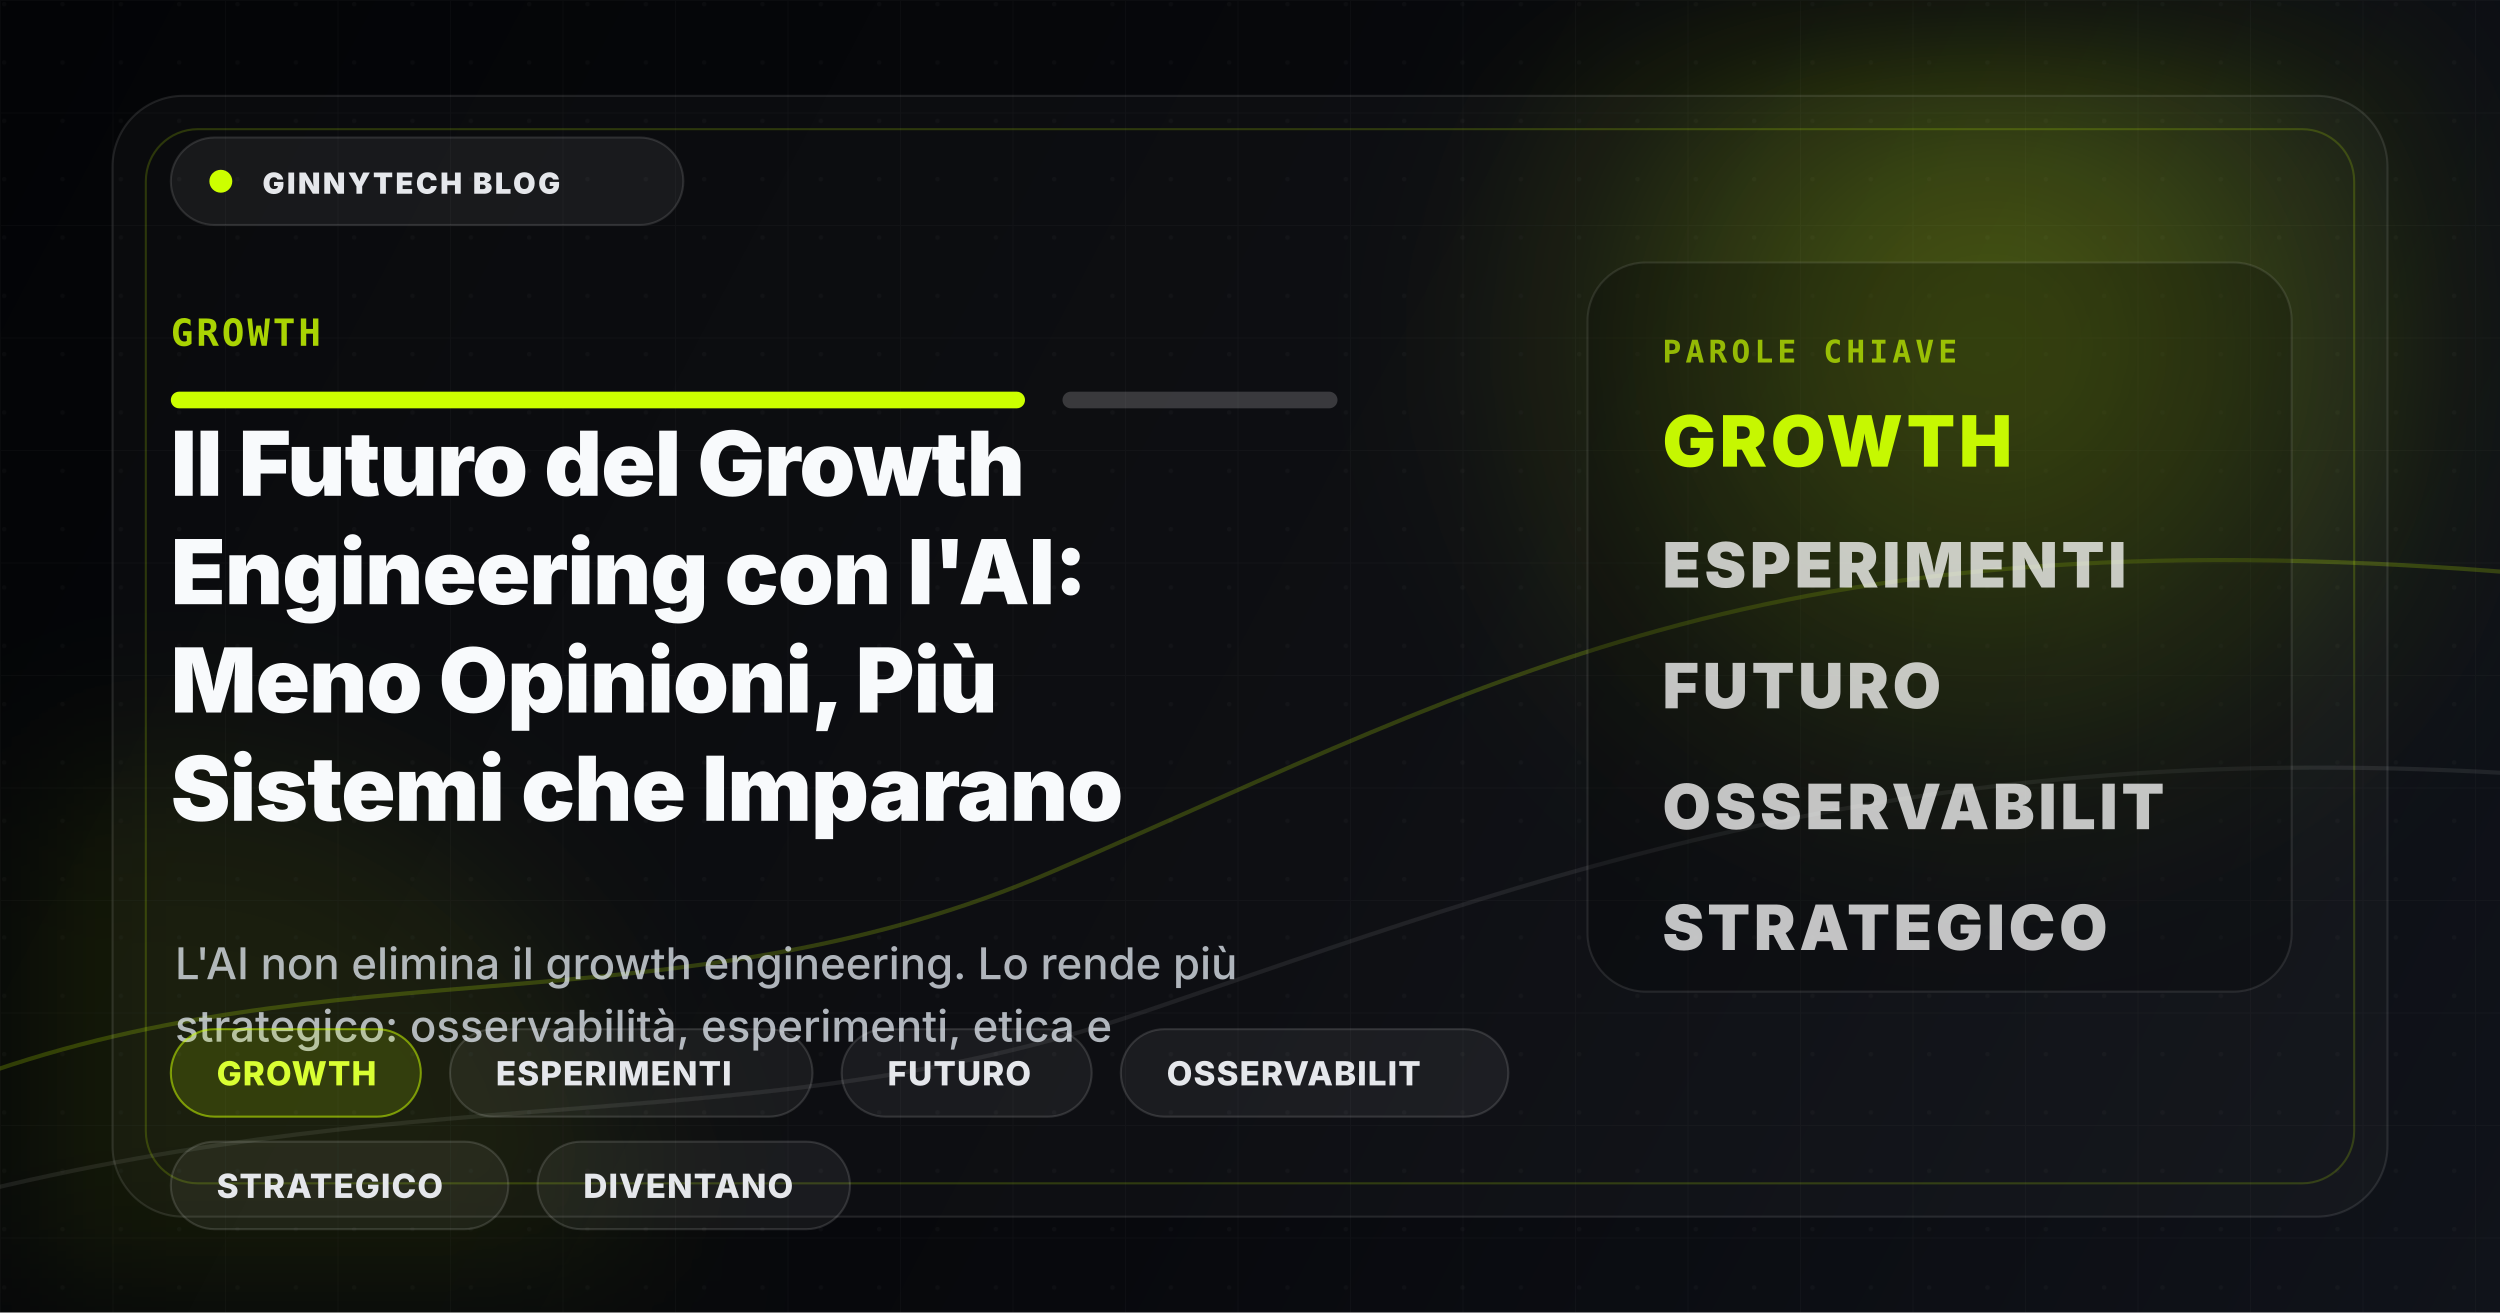
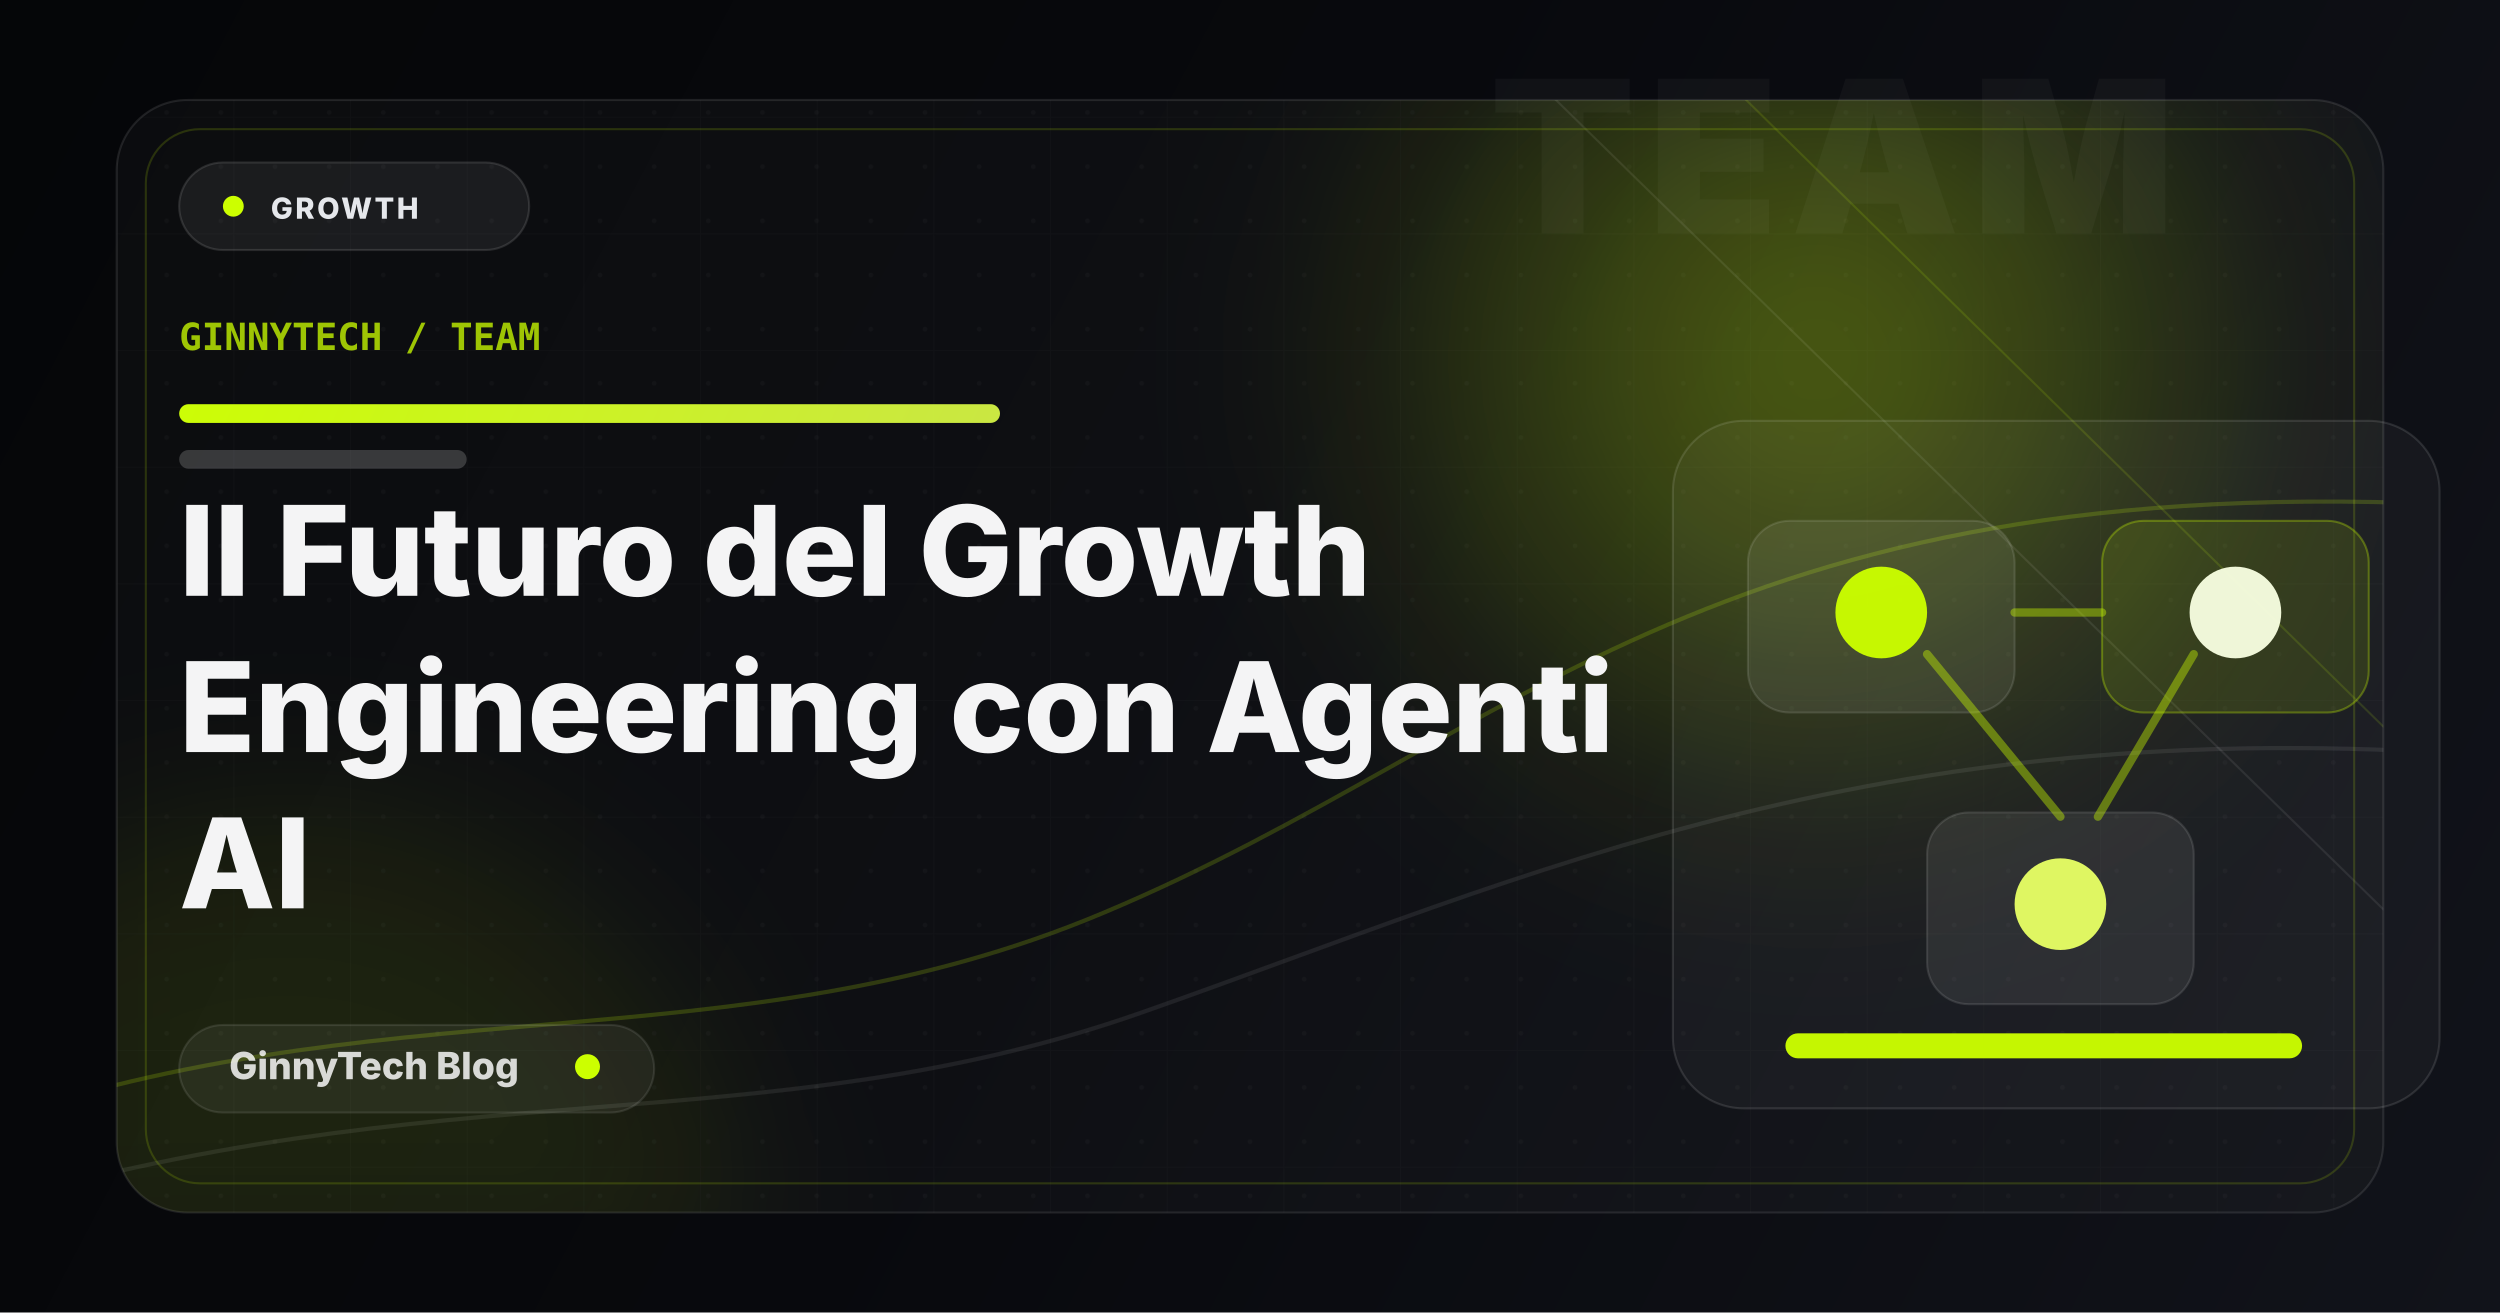
- <svg xmlns="http://www.w3.org/2000/svg" width="1200" height="630" viewBox="0 0 1200 630" fill="none" role="img" aria-label="Copertina articolo GinnyTech: Il Futuro del Growth Engineering con l'AI: Meno Opinioni, Più Sistemi che Imparano">
+ <svg xmlns="http://www.w3.org/2000/svg" width="1200" height="630" viewBox="0 0 1200 630" fill="none">
  <defs>
    <linearGradient id="bg" x1="0" y1="0" x2="1200" y2="630" gradientUnits="userSpaceOnUse">
-       <stop offset="0" stop-color="#030406" />
-       <stop offset="0.55" stop-color="#08090d" />
-       <stop offset="1" stop-color="#10131a" />
+       <stop offset="0" stop-color="#050608" />
+       <stop offset="0.46" stop-color="#08090d" />
+       <stop offset="1" stop-color="#11131a" />
    </linearGradient>
-     <radialGradient id="limeGlow" cx="50%" cy="50%" r="50%">
-       <stop offset="0" stop-color="#ccff00" stop-opacity="0.34" />
+     <linearGradient id="lime" x1="96" y1="100" x2="1060" y2="548" gradientUnits="userSpaceOnUse">
+       <stop offset="0" stop-color="#ccff00" stop-opacity="1" />
+       <stop offset="0.52" stop-color="#e7ff65" stop-opacity="0.86" />
+       <stop offset="1" stop-color="#b3e600" stop-opacity="0.9" />
+     </linearGradient>
+     <radialGradient id="glow" cx="50%" cy="50%" r="50%">
+       <stop offset="0" stop-color="#ccff00" stop-opacity="0.35" />
      <stop offset="1" stop-color="#ccff00" stop-opacity="0" />
    </radialGradient>
-     <pattern id="grid" width="54" height="54" patternUnits="userSpaceOnUse">
-       <path d="M54 0H0V54" stroke="rgba(255,255,255,0.07)" stroke-width="1" />
-     </pattern>
-     <pattern id="dots" width="28" height="28" patternUnits="userSpaceOnUse">
-       <circle cx="2" cy="2" r="1.1" fill="rgba(255,255,255,0.13)" />
-     </pattern>
-     <filter id="blur" x="-50%" y="-50%" width="200%" height="200%">
+     <filter id="softBlur" x="-40%" y="-40%" width="180%" height="180%">
      <feGaussianBlur stdDeviation="44" />
    </filter>
+     <pattern id="dots" width="26" height="26" patternUnits="userSpaceOnUse">
+       <circle cx="2" cy="2" r="1.15" fill="rgba(255,255,255,0.12)" />
+     </pattern>
+     <pattern id="grid" width="56" height="56" patternUnits="userSpaceOnUse">
+       <path d="M56 0H0V56" stroke="rgba(255,255,255,0.08)" stroke-width="1" />
+     </pattern>
+     <clipPath id="frameClip">
+       <rect x="56" y="48" width="1088" height="534" rx="34" />
+     </clipPath>
  </defs>
  <rect width="1200" height="630" fill="url(#bg)" />
-   <rect width="1200" height="630" fill="url(#grid)" opacity="0.34" />
-   <rect width="1200" height="630" fill="url(#dots)" opacity="0.18" />
-   <circle cx="955" cy="166" r="258" fill="url(#limeGlow)" filter="url(#blur)" />
-   <circle cx="80" cy="590" r="220" fill="#ccff00" fill-opacity="0.08" filter="url(#blur)" />
-   <path d="M-20 520C160 452 326 496 506 418C724 324 852 244 1220 276" stroke="rgba(204,255,0,0.20)" stroke-width="2" />
-   <path d="M-18 574C214 516 366 548 548 486C742 420 914 352 1218 372" stroke="rgba(255,255,255,0.08)" stroke-width="2" />
-   <rect x="54" y="46" width="1092" height="538" rx="34" fill="rgba(255,255,255,0.024)" stroke="rgba(255,255,255,0.10)" />
-   <rect x="70" y="62" width="1060" height="506" rx="25" stroke="rgba(204,255,0,0.18)" />
-   <g transform="translate(82 94)">
-     <rect x="0" y="-28" width="246" height="42" rx="21" fill="rgba(255,255,255,0.06)" stroke="rgba(255,255,255,0.12)" />
-     <circle cx="24" cy="-7" r="5.5" fill="#ccff00" />
-     <text x="44" y="-1" font-family="Montserrat, Inter, Arial, sans-serif" font-size="14" font-weight="850" letter-spacing="1.2" fill="#e5e7eb">GINNYTECH BLOG</text>
+   <g clip-path="url(#frameClip)">
+     <rect x="0" y="0" width="1200" height="630" fill="url(#grid)" opacity="0.2" />
+     <rect x="0" y="0" width="1200" height="630" fill="url(#dots)" opacity="0.2" />
+     <circle cx="872" cy="173" r="260" fill="url(#glow)" filter="url(#softBlur)" />
+     <circle cx="138" cy="602" r="210" fill="#ccff00" fill-opacity="0.09" filter="url(#softBlur)" />
+     <path d="M-20 544C180 470 350 514 530 438C730 354 826 218 1208 244" stroke="rgba(204,255,0,0.18)" stroke-width="2" />
+     <path d="M-18 582C212 512 366 550 548 486C736 420 906 338 1210 364" stroke="rgba(255,255,255,0.08)" stroke-width="2" />
+     <path d="M616 -80L1166 458" stroke="rgba(255,255,255,0.08)" stroke-width="1" />
+     <path d="M708 -80L1190 394" stroke="rgba(204,255,0,0.13)" stroke-width="1" />
  </g>
-   <text x="82" y="166" font-family="JetBrains Mono, Consolas, monospace" font-size="18" font-weight="800" letter-spacing="1.4" fill="rgba(204,255,0,0.82)">GROWTH</text>
-   <rect x="82" y="188" width="410" height="8" rx="4" fill="#ccff00" />
-   <rect x="510" y="188" width="132" height="8" rx="4" fill="rgba(255,255,255,0.18)" />
-   <text x="82" y="238" font-family="Montserrat, Inter, Arial, sans-serif" font-size="43" font-weight="850" letter-spacing="-0.4" fill="#f8fafc">Il Futuro del Growth</text>
-   <text x="82" y="290" font-family="Montserrat, Inter, Arial, sans-serif" font-size="43" font-weight="850" letter-spacing="-0.4" fill="#f8fafc">Engineering con l'AI:</text>
-   <text x="82" y="342" font-family="Montserrat, Inter, Arial, sans-serif" font-size="43" font-weight="850" letter-spacing="-0.4" fill="#f8fafc">Meno Opinioni, Più</text>
-   <text x="82" y="394" font-family="Montserrat, Inter, Arial, sans-serif" font-size="43" font-weight="850" letter-spacing="-0.4" fill="#f8fafc">Sistemi che Imparano</text>
-   <text x="84" y="470" font-family="Inter, Arial, sans-serif" font-size="21" font-weight="500" fill="rgba(226,232,240,0.76)">L'AI non elimina il growth engineering. Lo rende più</text>
-   <text x="84" y="500" font-family="Inter, Arial, sans-serif" font-size="21" font-weight="500" fill="rgba(226,232,240,0.76)">strategico: osservabilità, esperimenti, etica e</text>
-   <g opacity="0.96">
-     <rect x="762" y="126" width="338" height="350" rx="28" fill="rgba(0,0,0,0.24)" stroke="rgba(255,255,255,0.10)" />
-     <text x="798" y="174" font-family="JetBrains Mono, Consolas, monospace" font-size="15" font-weight="800" letter-spacing="2" fill="rgba(204,255,0,0.70)">PAROLE CHIAVE</text>
-     <text x="798" y="224" font-family="Montserrat, Inter, Arial, sans-serif" font-size="34" font-weight="900" letter-spacing="1.8" fill="#ccff00">GROWTH</text>
-     <text x="798" y="282" font-family="Montserrat, Inter, Arial, sans-serif" font-size="30" font-weight="900" letter-spacing="1.8" fill="rgba(255,255,255,0.78)">ESPERIMENTI</text>
-     <text x="798" y="340" font-family="Montserrat, Inter, Arial, sans-serif" font-size="30" font-weight="900" letter-spacing="1.8" fill="rgba(255,255,255,0.78)">FUTURO</text>
-     <text x="798" y="398" font-family="Montserrat, Inter, Arial, sans-serif" font-size="30" font-weight="900" letter-spacing="1.8" fill="rgba(255,255,255,0.78)">OSSERVABILIT</text>
-     <text x="798" y="456" font-family="Montserrat, Inter, Arial, sans-serif" font-size="30" font-weight="900" letter-spacing="1.8" fill="rgba(255,255,255,0.78)">STRATEGICO</text>
+   <rect x="56" y="48" width="1088" height="534" rx="34" fill="rgba(255,255,255,0.025)" stroke="rgba(255,255,255,0.10)" />
+   <rect x="70" y="62" width="1060" height="506" rx="26" stroke="rgba(204,255,0,0.16)" stroke-width="1" />
+   <rect x="86" y="78" width="168" height="42" rx="21" fill="rgba(255,255,255,0.065)" stroke="rgba(255,255,255,0.12)" />
+   <circle cx="112" cy="99" r="5" fill="#ccff00" />
+   <text x="130" y="105" font-family="Montserrat, Inter, Arial, sans-serif" font-size="14" font-weight="800" letter-spacing="1.2" fill="#e5e7eb">GROWTH</text>
+   <text x="86" y="168" font-family="JetBrains Mono, Consolas, monospace" font-size="18" font-weight="700" fill="rgba(204,255,0,0.76)">GINNYTECH / TEAM</text>
+   <rect x="86" y="194" width="394" height="9" rx="4.5" fill="url(#lime)" />
+   <rect x="86" y="216" width="138" height="9" rx="4.5" fill="rgba(255,255,255,0.18)" />
+   <text x="715" y="112" font-family="Montserrat, Inter, Arial, sans-serif" font-size="102" font-weight="900" letter-spacing="6" fill="rgba(255,255,255,0.035)">TEAM</text>
+   <g transform="translate(757 144)" opacity="0.96">
+     <rect x="46" y="58" width="368" height="330" rx="34" fill="rgba(255,255,255,0.038)" stroke="rgba(255,255,255,0.12)" />
+     <rect x="82" y="106" width="128" height="92" rx="20" fill="rgba(255,255,255,0.08)" stroke="rgba(255,255,255,0.12)" />
+     <rect x="252" y="106" width="128" height="92" rx="20" fill="rgba(204,255,0,0.12)" stroke="rgba(204,255,0,0.32)" />
+     <rect x="168" y="246" width="128" height="92" rx="20" fill="rgba(255,255,255,0.08)" stroke="rgba(255,255,255,0.12)" />
+     <circle cx="146" cy="150" r="22" fill="#ccff00" />
+     <circle cx="316" cy="150" r="22" fill="#f8ffe0" />
+     <circle cx="232" cy="290" r="22" fill="#e7ff65" />
+     <path d="M168 170L232 248M296 170L250 248M210 150H252" stroke="rgba(204,255,0,0.42)" stroke-width="4" stroke-linecap="round" />
+     <rect x="100" y="352" width="248" height="12" rx="6" fill="#ccff00" />
  </g>
-   <g transform="translate(82 526)">
-     <rect x="0" y="-32" width="120" height="42" rx="21" fill="rgba(204,255,0,0.14)" stroke="rgba(204,255,0,0.52)" />
-     <text x="22" y="-5" font-family="Montserrat, Inter, Arial, sans-serif" font-size="16" font-weight="800" letter-spacing="0.5" fill="#d9ff33">GROWTH</text>
-   </g>
-   <g transform="translate(216 526)">
-     <rect x="0" y="-32" width="174" height="42" rx="21" fill="rgba(255,255,255,0.055)" stroke="rgba(255,255,255,0.13)" />
-     <text x="22" y="-5" font-family="Montserrat, Inter, Arial, sans-serif" font-size="16" font-weight="800" letter-spacing="0.5" fill="#e5e7eb">ESPERIMENTI</text>
-   </g>
-   <g transform="translate(404 526)">
-     <rect x="0" y="-32" width="120" height="42" rx="21" fill="rgba(255,255,255,0.055)" stroke="rgba(255,255,255,0.13)" />
-     <text x="22" y="-5" font-family="Montserrat, Inter, Arial, sans-serif" font-size="16" font-weight="800" letter-spacing="0.5" fill="#e5e7eb">FUTURO</text>
-   </g>
-   <g transform="translate(538 526)">
-     <rect x="0" y="-32" width="186" height="42" rx="21" fill="rgba(255,255,255,0.055)" stroke="rgba(255,255,255,0.13)" />
-     <text x="22" y="-5" font-family="Montserrat, Inter, Arial, sans-serif" font-size="16" font-weight="800" letter-spacing="0.5" fill="#e5e7eb">OSSERVABILIT</text>
-   </g>
-   <g transform="translate(82 580)">
-     <rect x="0" y="-32" width="162" height="42" rx="21" fill="rgba(255,255,255,0.055)" stroke="rgba(255,255,255,0.13)" />
-     <text x="22" y="-5" font-family="Montserrat, Inter, Arial, sans-serif" font-size="16" font-weight="800" letter-spacing="0.5" fill="#e5e7eb">STRATEGICO</text>
-   </g>
-   <g transform="translate(258 580)">
-     <rect x="0" y="-32" width="150" height="42" rx="21" fill="rgba(255,255,255,0.055)" stroke="rgba(255,255,255,0.13)" />
-     <text x="22" y="-5" font-family="Montserrat, Inter, Arial, sans-serif" font-size="16" font-weight="800" letter-spacing="0.5" fill="#e5e7eb">DIVENTANO</text>
+   <text x="86" y="286" font-family="Montserrat, Inter, Arial, sans-serif" font-size="60" font-weight="800" letter-spacing="-0.2" fill="#f4f4f5">Il Futuro del Growth</text>
+   <text x="86" y="361" font-family="Montserrat, Inter, Arial, sans-serif" font-size="60" font-weight="800" letter-spacing="-0.2" fill="#f4f4f5">Engineering con Agenti</text>
+   <text x="86" y="436" font-family="Montserrat, Inter, Arial, sans-serif" font-size="60" font-weight="800" letter-spacing="-0.2" fill="#f4f4f5">AI</text>
+   <g transform="translate(86 520)">
+     <rect x="0" y="-28" width="228" height="42" rx="21" fill="rgba(255,255,255,0.055)" stroke="rgba(255,255,255,0.10)" />
+     <text x="24" y="-2" font-family="Montserrat, Inter, Arial, sans-serif" font-size="18" font-weight="800" fill="rgba(255,255,255,0.82)">GinnyTech Blog</text>
+     <circle cx="196" cy="-8" r="6" fill="#ccff00" />
  </g>
</svg>
